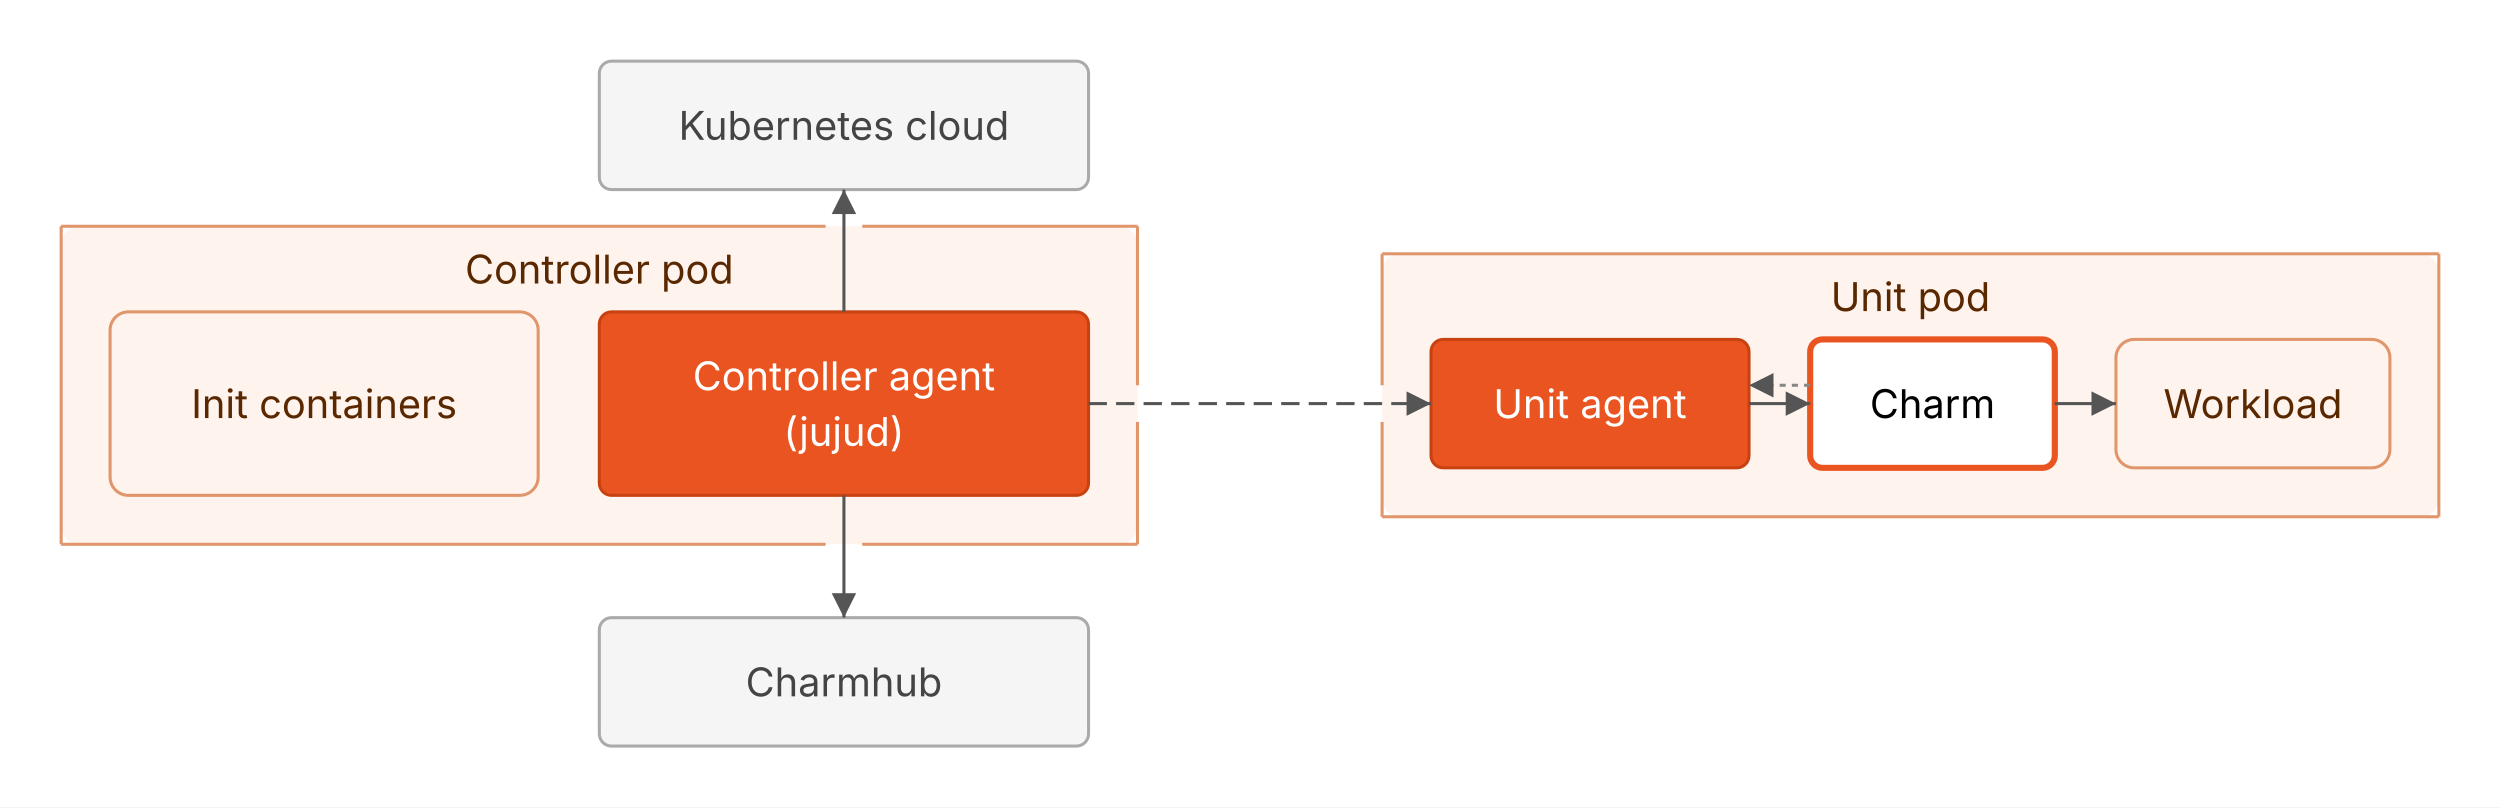
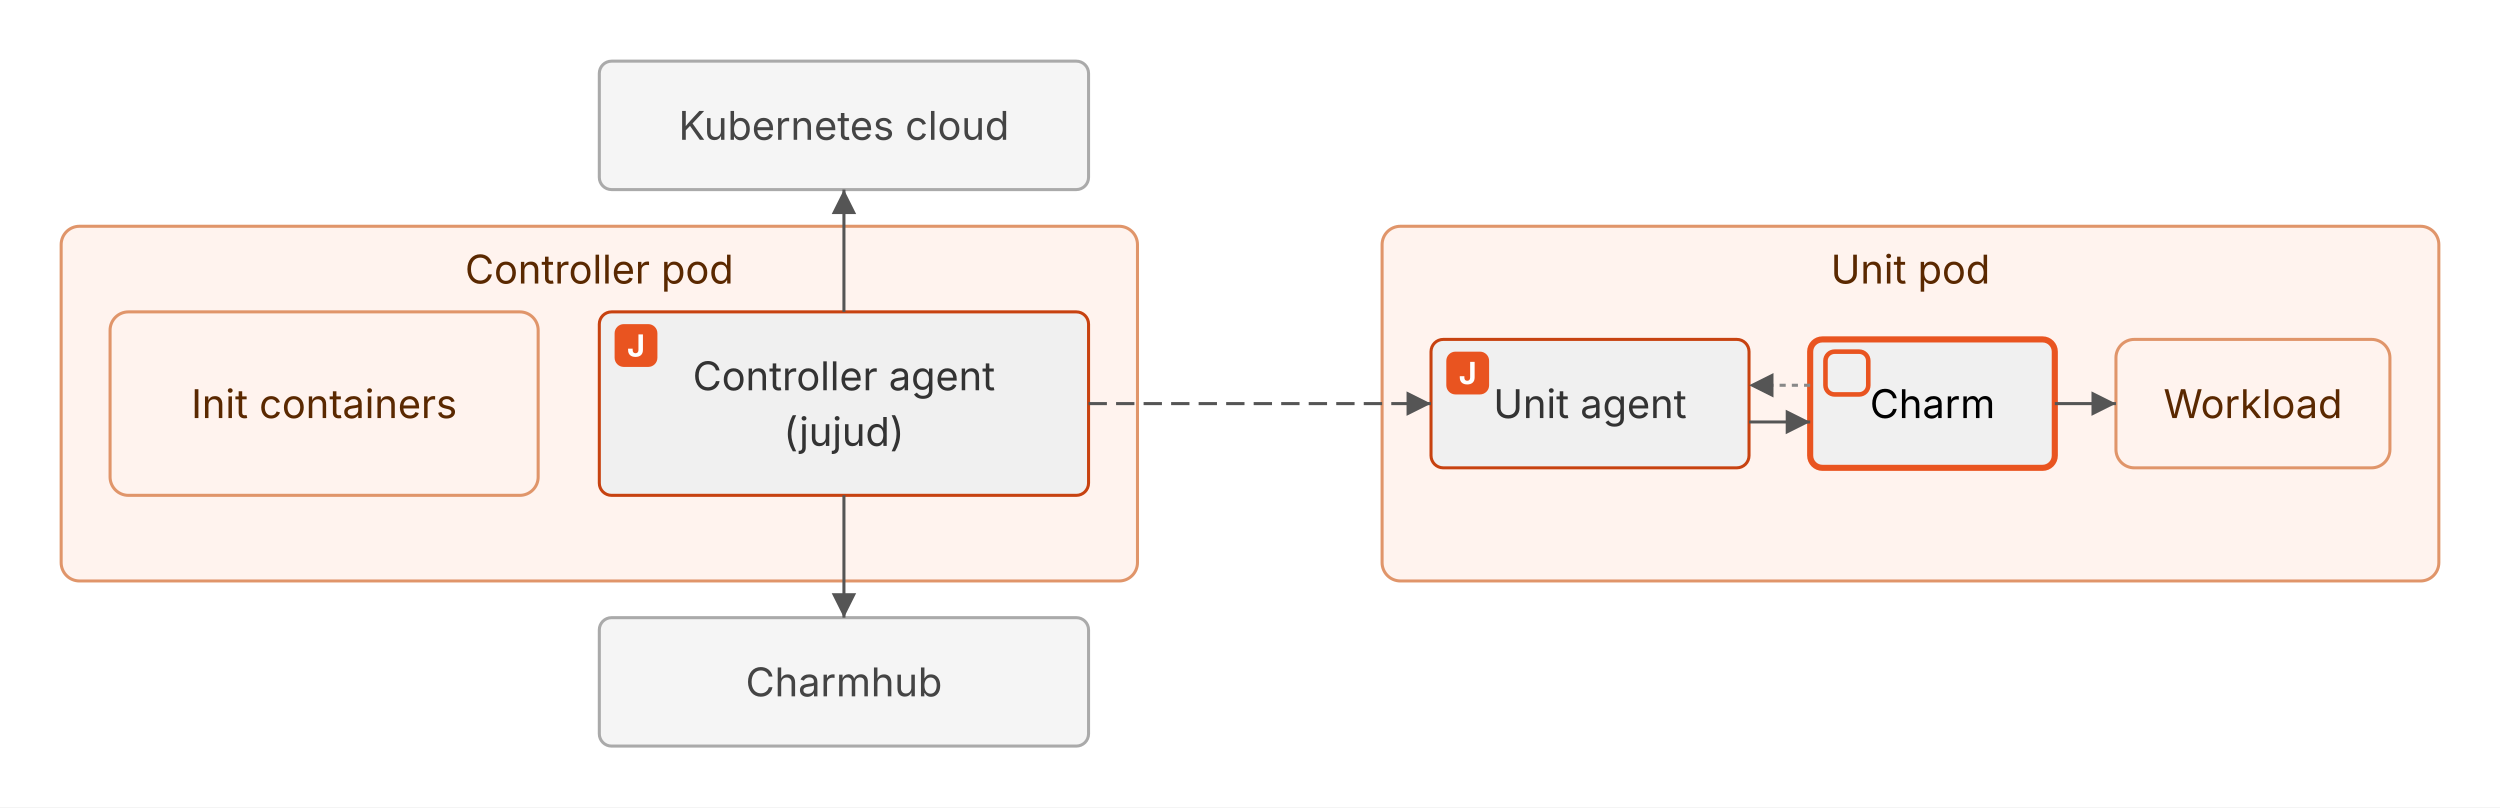
<svg xmlns="http://www.w3.org/2000/svg" width="817.6" height="264.0" viewBox="0 0 817.6 264.0">
  <defs>
    <marker markerWidth="8" markerHeight="8" viewBox="0 0 8 8" orient="auto" id="arrow" refX="8" refY="4.0">
      <path d="M0,0 L8,4.0 L0,8 Z" fill="#555555" />
    </marker>
    <marker markerWidth="8" markerHeight="8" viewBox="0 0 8 8" orient="auto-start-reverse" id="arrow-start" refX="8" refY="4.0">
      <path d="M0,0 L8,4.0 L0,8 Z" fill="#555555" />
    </marker>
    <marker markerWidth="8" markerHeight="8" viewBox="0 0 8 8" orient="auto" id="arrow-open" refX="8" refY="4.0">
      <path d="M0,0 L8,4.0 L0,8" fill="none" stroke="#555555" stroke-width="1.5" />
    </marker>
    <marker markerWidth="8" markerHeight="8" viewBox="0 0 8 8" orient="auto-start-reverse" id="arrow-open-start" refX="8" refY="4.0">
      <path d="M0,0 L8,4.0 L0,8" fill="none" stroke="#555555" stroke-width="1.5" />
    </marker>
  </defs>
  <rect x="0" y="0" width="817.6" height="264.0" fill="#FFFFFF" />
  <g id="ggarch-nodes">
-     <rect x="20.0" y="74.0" width="352.0" height="104.0" fill="#FFF3EE" stroke="none" rx="6" ry="6" />
-     <path d="M20.0,74.0 L270.0,74.0" stroke="#E0956A" stroke-width="1" fill="none" />
-     <path d="M282.0,74.0 L372.0,74.0" stroke="#E0956A" stroke-width="1" fill="none" />
-     <path d="M20.0,178.0 L270.0,178.0" stroke="#E0956A" stroke-width="1" fill="none" />
-     <path d="M282.0,178.0 L372.0,178.0" stroke="#E0956A" stroke-width="1" fill="none" />
-     <path d="M20.0,74.0 L20.0,178.0" stroke="#E0956A" stroke-width="1" fill="none" />
-     <path d="M372.0,74.0 L372.0,126.0" stroke="#E0956A" stroke-width="1" fill="none" />
-     <path d="M372.0,138.0 L372.0,178.0" stroke="#E0956A" stroke-width="1" fill="none" />
+     <rect x="20.0" y="74.0" width="352.0" height="116.0" fill="#FFF3EE" stroke="#E0956A" stroke-width="1" rx="6" ry="6" />
    <text x="196.0" y="88.0" font-size="13" font-family="'Ubuntu Sans', Ubuntu, system-ui, -apple-system, sans-serif" fill="#5A2800" text-anchor="middle" dominant-baseline="central">Controller pod</text>
    <rect x="36.0" y="102.0" width="140.0" height="60.0" fill="#FFF3EE" stroke="#E0956A" stroke-width="1" rx="6" ry="6" />
    <text x="106.0" y="132.0" font-size="13" font-family="'Ubuntu Sans', Ubuntu, system-ui, -apple-system, sans-serif" fill="#5A2800" text-anchor="middle" dominant-baseline="central">Init containers</text>
-     <rect x="196.0" y="102.0" width="160.0" height="60.0" fill="#E95420" stroke="#C74210" stroke-width="1" rx="4" ry="4" />
-     <text x="276.0" y="122.9" font-size="13" font-family="'Ubuntu Sans', Ubuntu, system-ui, -apple-system, sans-serif" fill="#FFFFFF" text-anchor="middle" dominant-baseline="central">Controller agent</text>
-     <text x="276.0" y="141.1" font-size="13" font-family="'Ubuntu Sans', Ubuntu, system-ui, -apple-system, sans-serif" fill="#FFFFFF" text-anchor="middle" dominant-baseline="central">(jujud)</text>
-     <rect x="452.0" y="83.0" width="345.6" height="86.0" fill="#FFF3EE" stroke="none" rx="6" ry="6" />
-     <path d="M452.0,83.0 L797.6,83.0" stroke="#E0956A" stroke-width="1" fill="none" />
-     <path d="M452.0,169.0 L797.6,169.0" stroke="#E0956A" stroke-width="1" fill="none" />
-     <path d="M452.0,83.0 L452.0,126.0" stroke="#E0956A" stroke-width="1" fill="none" />
-     <path d="M452.0,138.0 L452.0,169.0" stroke="#E0956A" stroke-width="1" fill="none" />
-     <path d="M797.6,83.0 L797.6,169.0" stroke="#E0956A" stroke-width="1" fill="none" />
-     <text x="624.8" y="97.0" font-size="13" font-family="'Ubuntu Sans', Ubuntu, system-ui, -apple-system, sans-serif" fill="#5A2800" text-anchor="middle" dominant-baseline="central">Unit pod</text>
-     <rect x="468.0" y="111.0" width="104.0" height="42.0" fill="#E95420" stroke="#C74210" stroke-width="1" rx="4" ry="4" />
-     <text x="520.0" y="132.0" font-size="13" font-family="'Ubuntu Sans', Ubuntu, system-ui, -apple-system, sans-serif" fill="#FFFFFF" text-anchor="middle" dominant-baseline="central">Unit agent</text>
-     <rect x="592.0" y="111.0" width="80.0" height="42.0" fill="#FFFFFF" stroke="#E95420" stroke-width="2" rx="4" ry="4" />
+     <rect x="196.0" y="102.0" width="160.0" height="60.0" fill="#F0F0F0" stroke="#C74210" stroke-width="1" rx="4" ry="4" />
+     <text x="276.0" y="122.9" font-size="13" font-family="'Ubuntu Sans', Ubuntu, system-ui, -apple-system, sans-serif" fill="#333333" text-anchor="middle" dominant-baseline="central">Controller agent</text>
+     <text x="276.0" y="141.1" font-size="13" font-family="'Ubuntu Sans', Ubuntu, system-ui, -apple-system, sans-serif" fill="#333333" text-anchor="middle" dominant-baseline="central">(jujud)</text>
+     <rect x="201.0" y="106.0" width="14" height="14" fill="#E95420" stroke="none" rx="3" ry="3" />
+     <text x="208.0" y="113.0" font-size="10" font-family="'Ubuntu Sans', Ubuntu, system-ui, -apple-system, sans-serif" fill="#FFFFFF" text-anchor="middle" dominant-baseline="central" font-weight="bold">J</text>
+     <rect x="452.0" y="74.0" width="345.6" height="116.0" fill="#FFF3EE" stroke="#E0956A" stroke-width="1" rx="6" ry="6" />
+     <text x="624.8" y="88.0" font-size="13" font-family="'Ubuntu Sans', Ubuntu, system-ui, -apple-system, sans-serif" fill="#5A2800" text-anchor="middle" dominant-baseline="central">Unit pod</text>
+     <rect x="468.0" y="111.0" width="104.0" height="42.0" fill="#F0F0F0" stroke="#C74210" stroke-width="1" rx="4" ry="4" />
+     <text x="520.0" y="132.0" font-size="13" font-family="'Ubuntu Sans', Ubuntu, system-ui, -apple-system, sans-serif" fill="#333333" text-anchor="middle" dominant-baseline="central">Unit agent</text>
+     <rect x="473.0" y="115.0" width="14" height="14" fill="#E95420" stroke="none" rx="3" ry="3" />
+     <text x="480.0" y="122.0" font-size="10" font-family="'Ubuntu Sans', Ubuntu, system-ui, -apple-system, sans-serif" fill="#FFFFFF" text-anchor="middle" dominant-baseline="central" font-weight="bold">J</text>
+     <rect x="592.0" y="111.0" width="80.0" height="42.0" fill="#F0F0F0" stroke="#E95420" stroke-width="2" rx="4" ry="4" />
    <text x="632.0" y="132.0" font-size="13" font-family="'Ubuntu Sans', Ubuntu, system-ui, -apple-system, sans-serif" fill="#000000" text-anchor="middle" dominant-baseline="central">Charm</text>
+     <rect x="597.0" y="115.0" width="14" height="14" fill="none" stroke="#E95420" stroke-width="1.5" rx="3" ry="3" />
    <rect x="692.0" y="111.0" width="89.6" height="42.0" fill="#FFF3EE" stroke="#E0956A" stroke-width="1" rx="6" ry="6" />
    <text x="736.8" y="132.0" font-size="13" font-family="'Ubuntu Sans', Ubuntu, system-ui, -apple-system, sans-serif" fill="#5A2800" text-anchor="middle" dominant-baseline="central">Workload</text>
    <rect x="196.0" y="20.0" width="160.0" height="42.0" fill="#F5F5F5" stroke="#AAAAAA" stroke-width="1" rx="4" ry="4" />
    <text x="276.0" y="41.0" font-size="13" font-family="'Ubuntu Sans', Ubuntu, system-ui, -apple-system, sans-serif" fill="#444444" text-anchor="middle" dominant-baseline="central">Kubernetes cloud</text>
    <rect x="196.0" y="202.0" width="160.0" height="42.0" fill="#F5F5F5" stroke="#AAAAAA" stroke-width="1" rx="4" ry="4" />
    <text x="276.0" y="223.0" font-size="13" font-family="'Ubuntu Sans', Ubuntu, system-ui, -apple-system, sans-serif" fill="#444444" text-anchor="middle" dominant-baseline="central">Charmhub</text>
  </g>
  <g id="ggarch-edges">
    <path d="M 276.0 102.0 L 276.0 62.0" fill="none" stroke="#555555" stroke-width="1" stroke-linejoin="round" marker-end="url(#arrow)" />
    <path d="M 276.0 162.0 L 276.0 202.0" fill="none" stroke="#555555" stroke-width="1" stroke-linejoin="round" marker-end="url(#arrow)" />
    <path d="M 356.0 132.0 L 468.0 132.0" fill="none" stroke="#555555" stroke-width="1" stroke-linejoin="round" stroke-dasharray="6,3" marker-end="url(#arrow)" />
-     <path d="M 572.0 132.0 L 592.0 132.0" fill="none" stroke="#555555" stroke-width="1" stroke-linejoin="round" marker-end="url(#arrow)" />
+     <path d="M 572.0 138.0 L 592.0 138.0" fill="none" stroke="#555555" stroke-width="1" stroke-linejoin="round" marker-end="url(#arrow)" />
    <path d="M 592.0 126.0 L 572.0 126.0" fill="none" stroke="#888888" stroke-width="1" stroke-linejoin="round" stroke-dasharray="2,2" marker-end="url(#arrow)" />
    <path d="M 672.0 132.0 L 692.0 132.0" fill="none" stroke="#555555" stroke-width="1" stroke-linejoin="round" marker-end="url(#arrow)" />
  </g>
  <g id="ggarch-annotations" />
</svg>
